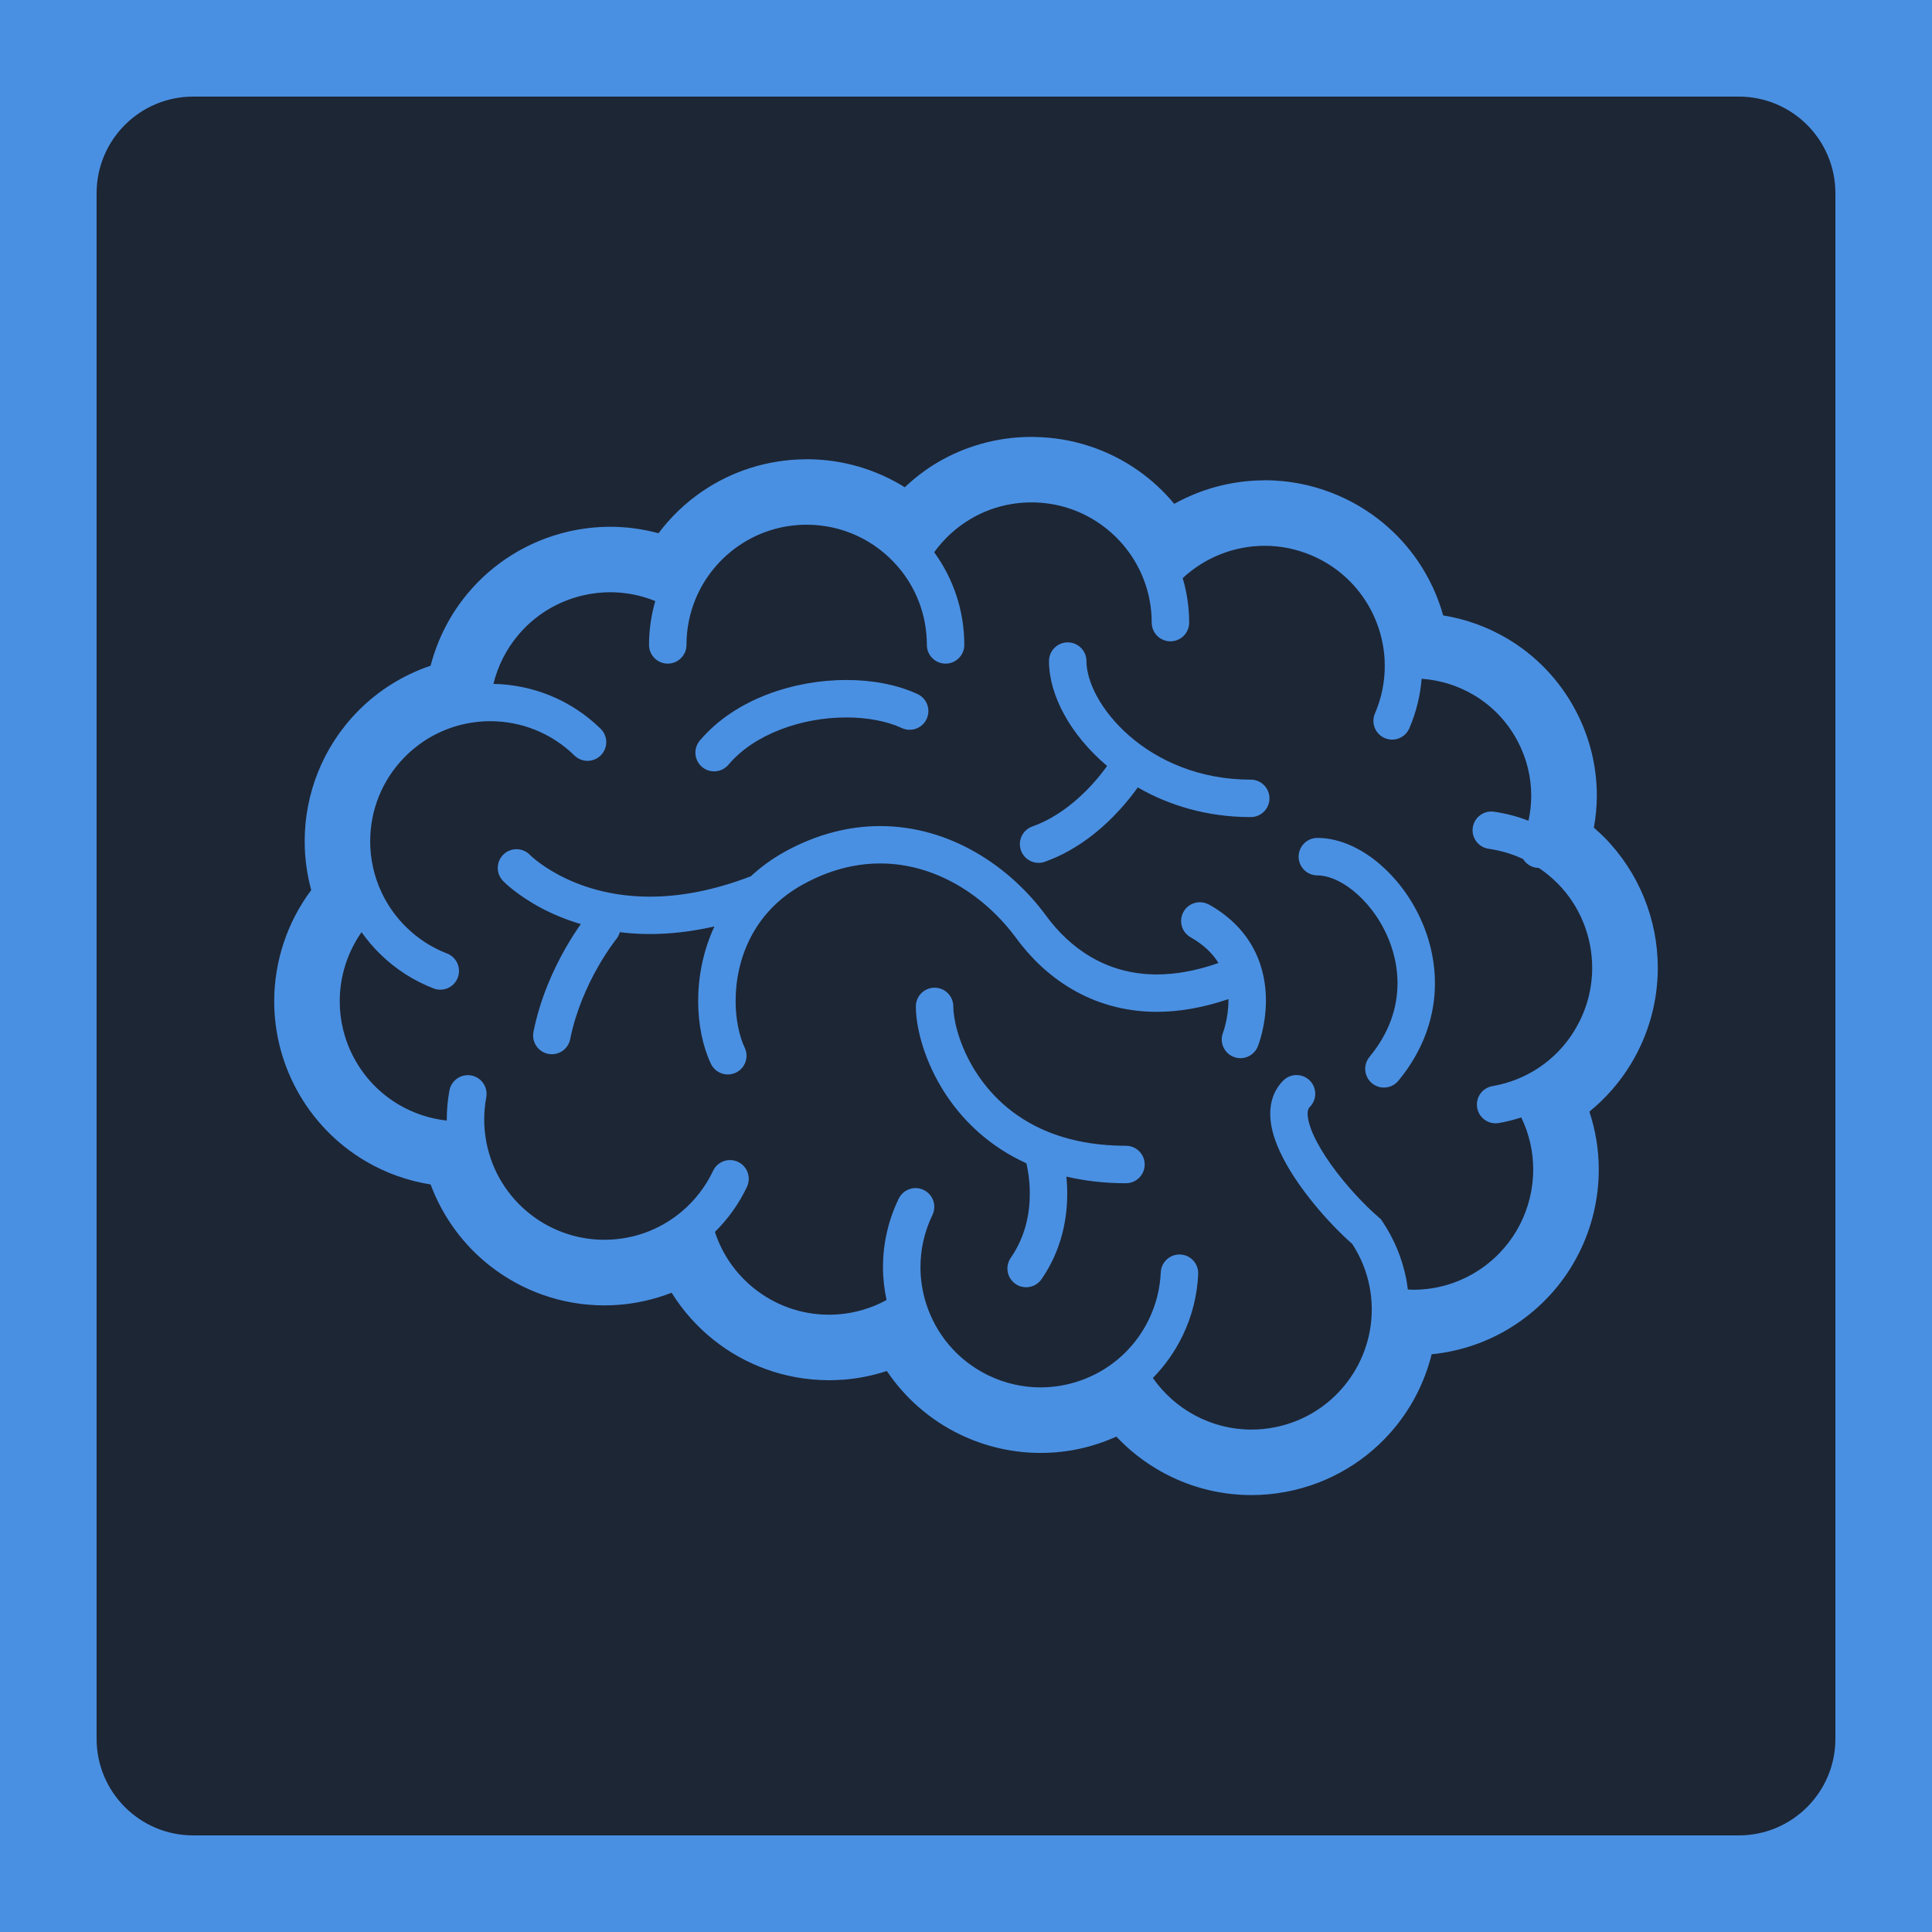
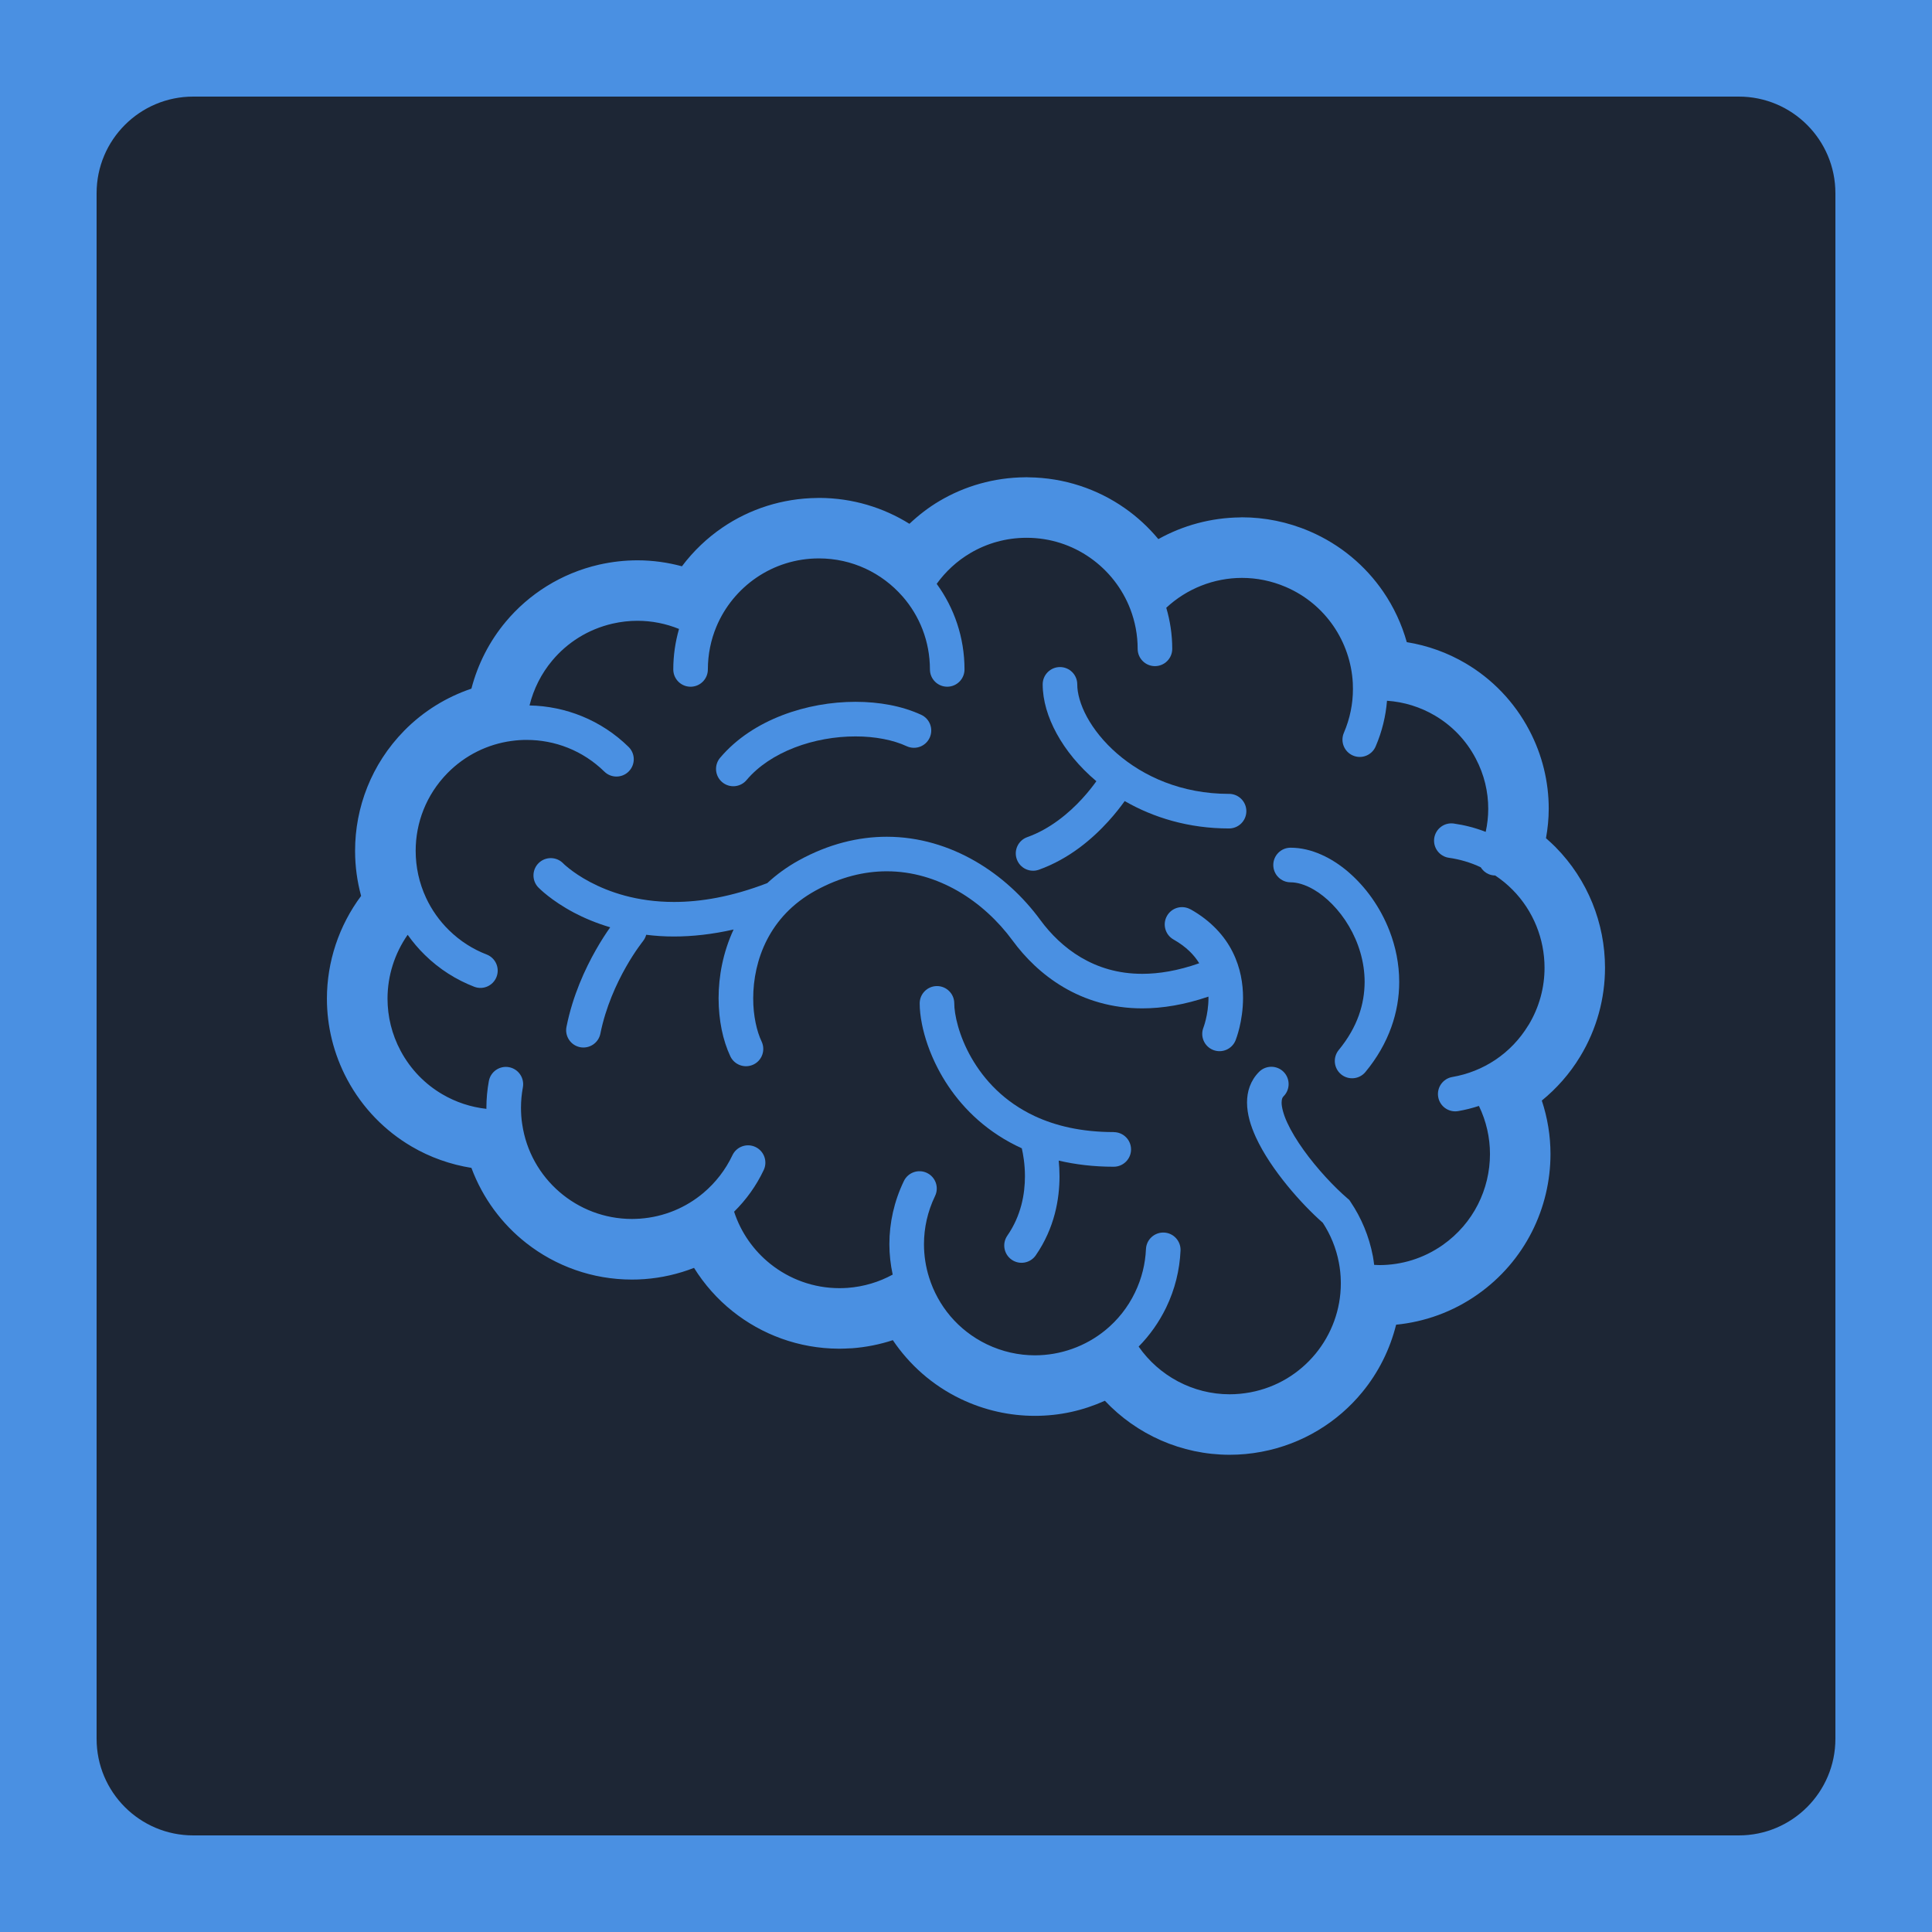
<svg xmlns="http://www.w3.org/2000/svg" id="Calque_1" version="1.1" viewBox="0 0 1000 1000">
  <defs>
    <style>
      .st0 {
-         fill: #1d2635;
+         fill: #4a90e2;
      }

      .st1 {
-         fill: #4a90e2;
+         fill: #1d2635;
      }
    </style>
  </defs>
-   <rect class="st1" width="1000" height="1000" />
-   <rect class="st0" x="50" y="50" width="900" height="900" rx="50" ry="50" />
+   <rect class="st0" width="1000" height="1000" />
+   <rect class="st1" x="50" y="50" width="900" height="900" rx="50" ry="50" />
  <g>
-     <path class="st1" d="M625.8,468.26c-4.66-2.63-10.57-1-13.2,3.67-2.63,4.66-1,10.58,3.67,13.21,7.15,4.07,11.52,8.62,14.4,13.31-11.94,4.2-22.53,5.92-31.89,5.92-13.69-.01-24.89-3.62-34.34-9.17-9.42-5.55-17.03-13.14-22.81-21.01-9.52-12.98-21.9-24.53-36.51-32.96-14.58-8.41-31.45-13.66-49.54-13.66-15.87-.01-32.6,4.07-49.17,13.18-6.78,3.72-12.65,8.06-17.77,12.8-20.16,7.76-37.53,10.56-52.23,10.56-20.94,0-36.58-5.63-47.03-11.16-5.22-2.75-9.12-5.5-11.65-7.49-1.27-1.01-2.19-1.8-2.77-2.33l-.6-.58-.09-.08h0c-3.72-3.81-9.83-3.91-13.67-.21-3.84,3.71-3.96,9.85-.25,13.7.54.54,7.21,7.36,19.95,14.12,5.58,2.95,12.42,5.87,20.33,8.23-2.09,2.95-4.97,7.28-8.09,12.78-6,10.59-12.91,25.45-16.41,42.99-1.05,5.24,2.36,10.35,7.6,11.4,5.25,1.04,10.36-2.36,11.4-7.62,2.95-14.76,8.97-27.88,14.28-37.22,2.64-4.67,5.1-8.38,6.86-10.88.88-1.26,1.59-2.21,2.06-2.83.23-.3.42-.53.52-.67l.12-.14h.01v-.02c.89-1.09,1.49-2.33,1.83-3.61,4.93.61,10.11.98,15.61.96,10.19.01,21.35-1.19,33.36-3.92-5.96,12.84-8.4,26.24-8.41,38.52.02,12.37,2.38,23.59,6.58,32.54,2.29,4.84,8.07,6.9,12.91,4.62s6.9-8.08,4.61-12.91h0c-2.69-5.63-4.75-14.47-4.71-24.25,0-10.56,2.27-22.18,7.74-32.79,5.49-10.6,14.03-20.28,27.25-27.56,13.95-7.64,27.27-10.77,39.85-10.78,14.32,0,27.81,4.14,39.86,11.06,12.04,6.94,22.54,16.72,30.56,27.64,7.05,9.62,16.48,19.1,28.61,26.25,12.11,7.15,26.97,11.86,44.17,11.85,11.38,0,23.75-2.06,37.02-6.58l.03.69c0,4.75-.74,9.06-1.48,12.12-.37,1.53-.73,2.73-.98,3.51-.13.39-.23.67-.29.83l-.05.15v.02h0c-1.96,4.95.45,10.57,5.41,12.55,4.97,1.99,10.61-.43,12.6-5.41.25-.69,4.15-10.37,4.18-23.79,0-7.7-1.35-16.74-5.82-25.66-4.44-8.92-12.12-17.49-23.59-23.94h0l-.02.03h0v.02h0Z" />
-     <path class="st1" d="M647.4,403.55c-26.64,0-48.03-9.8-62.82-22.65-7.38-6.41-13.06-13.58-16.79-20.43-3.75-6.87-5.47-13.4-5.45-18.29,0-5.35-4.34-9.69-9.69-9.69s-9.69,4.34-9.69,9.69c.02,9.11,2.87,18.46,7.8,27.54,5.16,9.46,12.7,18.66,22.28,26.74-1.93,2.68-4.6,6.14-8,9.84-7.38,8.06-18.03,16.99-30.72,21.49-5.04,1.8-7.67,7.35-5.87,12.38,1.8,5.04,7.34,7.68,12.38,5.88,17.24-6.2,30.15-17.49,38.9-27.11,3.9-4.29,6.93-8.22,9.18-11.37,16.03,9.25,35.83,15.36,58.48,15.35,5.34,0,9.69-4.34,9.69-9.69s-4.35-9.7-9.7-9.7h.01v.02h0Z" />
-     <path class="st1" d="M582.8,593.04c-18.13,0-32.54-3.5-44.11-8.85-17.33-8.04-28.57-20.42-35.64-32.74-3.53-6.15-5.96-12.27-7.49-17.65-1.54-5.35-2.15-10.05-2.13-12.88,0-5.35-4.34-9.69-9.69-9.69s-9.69,4.34-9.69,9.69c0,3.49.42,7.35,1.27,11.6,1.48,7.41,4.29,15.95,8.85,24.77,6.84,13.21,17.69,27.07,33.91,37.61,4.06,2.66,8.45,5.07,13.19,7.23.74,3.17,1.76,8.84,1.76,15.67,0,4.97-.53,10.51-2.03,16.18s-3.95,11.46-7.84,17.08c-3.05,4.41-1.95,10.44,2.45,13.49,4.4,3.04,10.43,1.95,13.48-2.45,5.29-7.65,8.64-15.6,10.64-23.17,2-7.58,2.67-14.8,2.67-21.14,0-3.16-.18-6.1-.43-8.78,9.34,2.18,19.57,3.44,30.83,3.43,5.34,0,9.69-4.35,9.69-9.7s-4.34-9.69-9.69-9.69h-.01.01Z" />
-     <path class="st1" d="M714.43,447.48c-4.8-4.14-9.97-7.52-15.44-9.93-5.46-2.41-11.23-3.84-17.13-3.84-5.35,0-9.69,4.34-9.69,9.69s4.34,9.7,9.69,9.7c3.56-.01,8.08,1.23,12.81,3.97,7.1,4.07,14.49,11.39,19.86,20.55,5.41,9.16,8.82,20.04,8.82,31.29-.04,12.38-3.94,25.3-14.5,38.14-3.4,4.14-2.83,10.23,1.3,13.65,4.13,3.4,10.23,2.82,13.64-1.3,13.3-16.05,18.97-33.83,18.93-50.48,0-10.11-2.02-19.78-5.43-28.6-5.12-13.21-13.27-24.52-22.87-32.82h0v-.02h.01Z" />
-     <path class="st1" d="M377.03,395.83h0c6.65-7.9,16.14-14.08,26.95-18.24,10.79-4.17,22.84-6.26,34.11-6.24,10.98-.02,21.2,2,28.69,5.49,4.86,2.23,10.62.13,12.86-4.75,2.24-4.86.12-10.6-4.73-12.85-10.83-4.98-23.55-7.26-36.82-7.28-13.62,0-27.83,2.46-41.07,7.53-13.21,5.09-25.51,12.86-34.78,23.81-3.46,4.09-2.95,10.2,1.13,13.66,4.09,3.47,10.2,2.94,13.66-1.13h0Z" />
-     <polygon class="st1" points="815.6 367.83 815.6 367.84 815.6 367.84 815.6 367.83" />
-     <polygon class="st1" points="612.12 691.33 612.12 691.34 612.12 691.34 612.12 691.33" />
-     <path class="st1" d="M830.4,433.43c-1.72-1.74-3.55-3.39-5.42-5.02.97-5.43,1.54-10.96,1.54-16.57,0-14.87-3.54-30.02-10.93-44.01-8.44-16.03-20.94-28.75-35.53-37.36-10.2-6.03-21.43-10.06-33.07-11.93-2.83-10.05-7.25-19.61-13.2-28.28-9.9-14.46-23.99-26.43-41.22-33.83-12.33-5.3-25.26-7.85-37.96-7.85,0,0-.39,0-1.1.05-16.13.19-31.83,4.42-45.72,12.16-5.44-6.55-11.71-12.37-18.71-17.27-15.32-10.77-34.06-17.15-54.11-17.35-.23,0-.51-.02-.85-.04h-.26c-.19,0-.41,0-.69.02-17.46.14-33.96,4.95-48.05,13.3-6.11,3.6-11.68,7.93-16.8,12.76-14.6-9.1-31.85-14.41-50.24-14.51h-.61c-.22,0-.5,0-.86.03-19.56.19-37.89,6.24-53,16.53-8.76,5.95-16.42,13.31-22.77,21.75-8.02-2.17-16.39-3.35-24.95-3.35-7.12,0-14.34.81-21.53,2.44-21.17,4.86-39.26,16.47-52.22,31.97h0c-9.09,10.86-15.66,23.68-19.26,37.5-13.81,4.68-26.83,12.53-37.71,23.62,0,.01-.02.02-.03.04-18.26,18.61-27.44,42.97-27.43,67.14v.4h0c.02,8.4,1.16,16.79,3.38,24.93-12.44,16.66-19.15,36.88-19.16,57.58,0,15.32,3.69,30.91,11.37,45.27,8.63,16.13,21.32,28.91,36.09,37.56,10.36,6.08,21.73,10.09,33.5,11.97,6.27,16.85,17.02,31.39,30.79,42.16,16.36,12.83,37.01,20.42,59.13,20.42,2.29,0,4.59-.07,6.88-.25h.1c9.76-.71,19.13-2.9,27.84-6.3,5.79,9.29,13.07,17.49,21.54,24.26,16.36,13.1,37.17,20.92,59.47,21.02.08.01.15.01.22.01h.74c1.78-.02,3.57-.09,5.35-.21h.02l1.05-.02c7.98-.59,15.69-2.14,23-4.55,9.21,13.67,22.03,25.2,37.89,32.86h0c13.39,6.45,27.66,9.55,41.68,9.55s26.99-2.96,39.24-8.45c17.8,18.9,42.88,30.25,69.88,30.27,5.92,0,11.9-.54,17.89-1.68,22.99-4.32,42.7-16.62,56.47-33.43h0c9-10.94,15.48-23.85,18.95-37.78,15.9-1.56,31.68-7.1,45.62-16.92,13.27-9.31,23.55-21.48,30.44-35.07,6.89-13.58,10.44-28.55,10.44-43.66,0-10.07-1.64-20.19-4.86-29.93,8.28-6.75,15.6-14.96,21.43-24.58,9.44-15.52,13.98-32.83,13.98-49.85,0-24.87-9.65-49.27-27.67-67.53h0v-.02h0v.03h0ZM815.09,533.19c-9.74,16.05-25.44,26.03-42.6,28.99-5.28.9-8.82,5.93-7.91,11.19.9,5.28,5.92,8.82,11.19,7.91,3.94-.67,7.82-1.66,11.63-2.89,4.15,8.57,6.19,17.76,6.19,26.92,0,9.79-2.31,19.54-6.77,28.31-4.46,8.78-11.05,16.59-19.69,22.68-10.88,7.63-23.23,11.26-35.55,11.27-.96,0-1.93-.07-2.89-.13-.21-1.61-.41-3.22-.7-4.82h0c-2.13-11.25-6.49-21.54-12.5-30.46l-.73-1.09-1-.86c-7.34-6.28-17.08-16.61-24.61-27.14-3.77-5.26-6.99-10.57-9.16-15.29-2.19-4.73-3.19-8.87-3.16-11.31,0-1.09.17-1.82.35-2.33.19-.48.37-.78.75-1.16,3.78-3.77,3.78-9.92,0-13.7-3.79-3.78-9.92-3.78-13.7,0h0c-2.36,2.35-4.14,5.2-5.24,8.17-1.09,2.97-1.53,6.04-1.53,9.02.03,6.71,2.06,13.07,4.92,19.38,4.33,9.42,10.79,18.76,17.76,27.3,6.57,8.02,13.54,15.21,19.8,20.73,4.31,6.63,7.45,14.11,9,22.34.65,3.47,1.02,6.9,1.06,10.22v.05c.01.45.02.88.02,1.33,0,14.65-5.21,28.5-14.17,39.42-8.98,10.9-21.6,18.8-36.54,21.62-3.91.73-7.79,1.09-11.61,1.09-20.55.01-39.56-10.3-50.98-26.73,6.15-6.23,11.39-13.57,15.4-21.85,4.98-10.29,7.58-21.16,8.06-31.92.24-5.36-3.91-9.89-9.25-10.12-5.35-.23-9.88,3.91-10.12,9.25-.37,8.23-2.34,16.48-6.15,24.33v.02c-4.06,8.42-9.75,15.46-16.52,21.03l-.03.02c-11.1,9.11-25.16,14.13-39.52,14.13-9.05,0-18.23-1.99-26.95-6.18-16.15-7.8-27.37-21.58-32.34-37.43h0c-1.9-6.02-2.87-12.32-2.87-18.67,0-9.05,1.99-18.22,6.2-26.98,2.33-4.82.3-10.6-4.53-12.93-4.82-2.33-10.61-.29-12.94,4.53-5.5,11.4-8.13,23.51-8.13,35.39,0,5.76.66,11.46,1.85,17.05-7.57,4.14-16.11,6.77-25.33,7.45h-.02c-1.5.09-3,.15-4.46.15-14.55,0-28.03-5.04-38.75-13.61-9.32-7.45-16.48-17.55-20.29-29.24,6.82-6.72,12.48-14.6,16.6-23.34,2.28-4.83.22-10.62-4.62-12.91s-10.62-.22-12.91,4.62c-3.83,8.12-9.4,15.32-16.25,21.1-9.7,8.18-21.95,13.46-35.58,14.44h-.02c-1.5.09-2.99.16-4.46.16-30.78.01-57.04-22.69-61.47-53.11v-.07l-.02-.07c-.24-1.44-.41-2.95-.51-4.51-.1-1.52-.16-3.01-.16-4.49,0-3.93.37-7.76,1.06-11.5.96-5.27-2.5-10.32-7.77-11.3-5.26-.96-10.32,2.51-11.29,7.77-.9,4.87-1.38,9.9-1.38,15.02l.02.56c-8.72-.96-17.17-3.74-24.74-8.18-9.55-5.6-17.7-13.79-23.33-24.29-5.01-9.36-7.35-19.37-7.36-29.27,0-12.77,3.96-25.31,11.29-35.78,2.81,3.97,6,7.75,9.58,11.26,8.16,8.02,17.64,13.97,27.69,17.85,4.99,1.94,10.6-.54,12.53-5.54s-.56-10.6-5.54-12.53c-7.67-2.96-14.85-7.48-21.1-13.61h0c-5.49-5.38-9.75-11.52-12.83-18.09-3.9-8.32-5.85-17.35-5.85-26.39,0-15.73,5.89-31.36,17.76-43.5,10.09-10.27,22.78-16.28,35.98-18.08h.06c2.79-.39,5.59-.59,8.41-.57,15.73.01,31.39,5.9,43.51,17.76,3.82,3.74,9.96,3.68,13.7-.15s3.68-9.96-.15-13.7c-15.43-15.12-35.44-22.84-55.49-23.22,2.28-9.28,6.64-17.89,12.73-25.16,8.42-10.06,20-17.5,33.79-20.69,4.68-1.07,9.35-1.59,13.94-1.59,8.12,0,16.02,1.61,23.31,4.57-2.07,7.22-3.22,14.82-3.22,22.69,0,5.35,4.34,9.69,9.69,9.69s9.69-4.34,9.69-9.69c0-8.48,1.71-16.58,4.76-23.92,4.68-11.23,12.59-20.81,22.54-27.58,9.97-6.77,21.93-10.69,34.91-10.71,18.67.01,35.34,8.18,46.78,21.21h.02c9.61,10.95,15.4,25.26,15.41,41,0,5.35,4.34,9.69,9.69,9.69s9.69-4.34,9.69-9.69c0-17.89-5.78-34.5-15.59-47.95,5.02-6.96,11.41-12.84,18.81-17.21,9.26-5.48,20.02-8.6,31.59-8.6,13.29,0,25.53,4.15,35.63,11.24,10.1,7.08,18.02,17.1,22.48,28.79h0c2.63,6.9,4.09,14.34,4.09,22.19,0,5.35,4.34,9.69,9.69,9.69s9.69-4.34,9.69-9.69c0-8-1.19-15.72-3.35-23.02,11.47-10.69,26.7-16.74,42.42-16.74,8.21,0,16.53,1.64,24.57,5.09,11.22,4.83,20.23,12.52,26.66,21.88,6.42,9.35,10.2,20.36,10.85,31.74.06,1.16.09,2.35.09,3.53,0,8.2-1.62,16.52-5.08,24.56-2.12,4.92.16,10.62,5.07,12.73,4.92,2.13,10.62-.16,12.73-5.08,3.59-8.35,5.67-17,6.36-25.61,9.5.64,18.75,3.51,26.94,8.36,9.35,5.54,17.32,13.61,22.77,23.97h0c4.78,9.05,7.01,18.69,7.02,28.21,0,4.37-.5,8.69-1.42,12.93-5.85-2.26-11.86-3.81-17.9-4.67-5.3-.74-10.19,2.94-10.94,8.25-.74,5.29,2.94,10.19,8.24,10.94,6.08.86,12.07,2.61,17.82,5.31,1.02,1.66,2.52,3.03,4.44,3.84,1.19.51,2.44.75,3.67.76,3.57,2.39,6.83,5.06,9.73,8.01l-.13-.14.16.16c11.61,11.72,17.89,27.56,17.88,43.68,0,11.01-2.9,22.12-9.05,32.23h.03,0Z" />
+     <path class="st0" d="M616.21,470.69c-4.3-2.43-9.76-.92-12.19,3.39-2.43,4.3-.92,9.77,3.39,12.2,6.6,3.76,10.64,7.96,13.3,12.3-11.03,3.88-20.81,5.47-29.46,5.47-12.65,0-22.99-3.34-31.72-8.47-8.7-5.13-15.73-12.14-21.07-19.41-8.79-11.99-20.23-22.66-33.73-30.45-13.47-7.77-29.05-12.62-45.76-12.62-14.66,0-30.11,3.76-45.42,12.18-6.26,3.44-11.69,7.45-16.42,11.82-18.62,7.17-34.67,9.75-48.25,9.75-19.34,0-33.79-5.2-43.44-10.31-4.82-2.54-8.42-5.08-10.76-6.92-1.17-.93-2.02-1.66-2.56-2.15l-.55-.54-.08-.07h0c-3.44-3.52-9.08-3.61-12.63-.19-3.55,3.43-3.66,9.1-.23,12.66.5.5,6.66,6.8,18.43,13.04,5.15,2.73,11.47,5.42,18.78,7.6-1.93,2.73-4.59,6.72-7.47,11.81-5.54,9.78-11.93,23.51-15.16,39.71-.97,4.84,2.18,9.56,7.02,10.53,4.85.96,9.57-2.18,10.53-7.04,2.73-13.63,8.29-25.75,13.19-34.38,2.44-4.31,4.71-7.74,6.34-10.05.81-1.16,1.47-2.04,1.9-2.61.21-.28.39-.49.48-.62l.11-.13h0v-.02c.82-1.01,1.38-2.15,1.69-3.33,4.55.56,9.34.91,14.42.89,9.41,0,19.72-1.1,30.82-3.62-5.51,11.86-7.76,24.24-7.77,35.58.02,11.43,2.2,21.79,6.08,30.06,2.12,4.47,7.45,6.37,11.93,4.27s6.37-7.46,4.26-11.93h0c-2.48-5.2-4.39-13.37-4.35-22.4,0-9.75,2.1-20.49,7.15-30.29,5.07-9.79,12.96-18.73,25.17-25.46,12.89-7.06,25.19-9.95,36.81-9.96,13.23,0,25.69,3.82,36.82,10.22,11.12,6.41,20.82,15.45,28.23,25.53,6.51,8.89,15.22,17.64,26.43,24.25,11.19,6.6,24.91,10.96,40.8,10.95,10.51,0,21.94-1.9,34.2-6.08l.03.64c0,4.39-.68,8.37-1.37,11.2-.34,1.41-.67,2.52-.91,3.24-.12.36-.21.62-.27.77l-.05.14v.02h0c-1.81,4.57.42,9.76,5,11.59,4.59,1.84,9.8-.4,11.64-5,.23-.64,3.83-9.58,3.86-21.98,0-7.11-1.25-15.46-5.38-23.7-4.1-8.24-11.2-16.16-21.79-22.11h0l-.02.03h0v.02h0Z" />
+     <path class="st0" d="M636.16,410.91c-24.61,0-44.37-9.05-58.03-20.92-6.82-5.92-12.06-12.54-15.51-18.87-3.46-6.35-5.05-12.38-5.03-16.9,0-4.94-4.01-8.95-8.95-8.95s-8.95,4.01-8.95,8.95c.02,8.42,2.65,17.05,7.21,25.44,4.77,8.74,11.73,17.24,20.58,24.7-1.78,2.48-4.25,5.67-7.39,9.09-6.82,7.45-16.66,15.69-28.38,19.85-4.66,1.66-7.09,6.79-5.42,11.44,1.66,4.66,6.78,7.09,11.44,5.43,15.93-5.73,27.85-16.16,35.93-25.04,3.6-3.96,6.4-7.59,8.48-10.5,14.81,8.54,33.1,14.19,54.02,14.18,4.93,0,8.95-4.01,8.95-8.95s-4.02-8.96-8.96-8.96h0v.02h0Z" />
+     <path class="st0" d="M576.49,585.96c-16.75,0-30.06-3.23-40.75-8.18-16.01-7.43-26.39-18.86-32.92-30.24-3.26-5.68-5.51-11.33-6.92-16.3-1.42-4.94-1.99-9.28-1.97-11.9,0-4.94-4.01-8.95-8.95-8.95s-8.95,4.01-8.95,8.95c0,3.22.39,6.79,1.17,10.72,1.37,6.85,3.96,14.73,8.18,22.88,6.32,12.2,16.34,25.01,31.32,34.74,3.75,2.46,7.81,4.68,12.18,6.68.68,2.93,1.63,8.17,1.63,14.48,0,4.59-.49,9.71-1.88,14.95s-3.65,10.59-7.24,15.78c-2.82,4.07-1.8,9.64,2.26,12.46,4.06,2.81,9.63,1.8,12.45-2.26,4.89-7.07,7.98-14.41,9.83-21.4,1.85-7,2.47-13.67,2.47-19.53,0-2.92-.17-5.63-.4-8.11,8.63,2.01,18.08,3.18,28.48,3.17,4.93,0,8.95-4.02,8.95-8.96s-4.01-8.95-8.95-8.95h0,0Z" />
+     <path class="st0" d="M698.08,451.49c-4.43-3.82-9.21-6.95-14.26-9.17-5.04-2.23-10.37-3.55-15.82-3.55-4.94,0-8.95,4.01-8.95,8.95s4.01,8.96,8.95,8.96c3.29,0,7.46,1.14,11.83,3.67,6.56,3.76,13.39,10.52,18.35,18.98,5,8.46,8.15,18.51,8.15,28.9-.04,11.44-3.64,23.37-13.39,35.23-3.14,3.82-2.61,9.45,1.2,12.61,3.82,3.14,9.45,2.61,12.6-1.2,12.29-14.83,17.52-31.25,17.49-46.63,0-9.34-1.87-18.27-5.02-26.42-4.73-12.2-12.26-22.65-21.13-30.32h0v-.02h0Z" />
+     <path class="st0" d="M386.4,403.78h0c6.14-7.3,14.91-13.01,24.9-16.85,9.97-3.85,21.1-5.78,31.51-5.76,10.14-.02,19.58,1.85,26.5,5.07,4.49,2.06,9.81.12,11.88-4.39,2.07-4.49.11-9.79-4.37-11.87-10-4.6-21.75-6.71-34.01-6.72-12.58,0-25.71,2.27-37.94,6.96-12.2,4.7-23.57,11.88-32.13,21.99-3.2,3.78-2.73,9.42,1.04,12.62,3.78,3.21,9.42,2.72,12.62-1.04h0Z" />
+     <polygon class="st0" points="791.54 377.92 791.54 377.92 791.54 377.92 791.54 377.92" />
+     <polygon class="st0" points="603.57 676.75 603.57 676.76 603.57 676.76 603.57 676.75" />
+     <path class="st0" d="M805.21,438.51c-1.59-1.61-3.28-3.13-5.01-4.64.9-5.02,1.42-10.12,1.42-15.31,0-13.74-3.27-27.73-10.1-40.65-7.8-14.81-19.34-26.56-32.82-34.51-9.42-5.57-19.8-9.29-30.55-11.02-2.61-9.28-6.7-18.11-12.19-26.12-9.15-13.36-22.16-24.42-38.08-31.25-11.39-4.9-23.33-7.25-35.07-7.25,0,0-.36,0-1.02.05-14.9.18-29.4,4.08-42.23,11.23-5.03-6.05-10.82-11.43-17.28-15.95-14.15-9.95-31.46-15.84-49.98-16.03-.21,0-.47-.02-.79-.04h-.24c-.18,0-.38,0-.64.02-16.13.13-31.37,4.57-44.39,12.29-5.64,3.33-10.79,7.33-15.52,11.79-13.49-8.41-29.42-13.31-46.41-13.4h-.56c-.2,0-.46,0-.79.03-18.07.18-35,5.76-48.96,15.27-8.09,5.5-15.17,12.3-21.03,20.09-7.41-2-15.14-3.09-23.05-3.09-6.58,0-13.25.75-19.89,2.25-19.56,4.49-36.27,15.21-48.24,29.53h0c-8.4,10.03-14.47,21.87-17.79,34.64-12.76,4.32-24.78,11.57-34.84,21.82,0,0-.02.02-.03.04-16.87,17.19-25.35,39.69-25.34,62.02v.37h0c.02,7.76,1.07,15.51,3.12,23.03-11.49,15.39-17.69,34.07-17.7,53.19,0,14.15,3.41,28.55,10.5,41.82,7.97,14.9,19.69,26.71,33.34,34.7,9.57,5.62,20.07,9.32,30.95,11.06,5.79,15.57,15.72,29,28.44,38.95,15.11,11.85,34.19,18.86,54.62,18.86,2.12,0,4.24-.06,6.36-.23h.09c9.02-.66,17.67-2.68,25.72-5.82,5.35,8.58,12.07,16.16,19.9,22.41,15.11,12.1,34.34,19.33,54.94,19.42.07,0,.14,0,.2,0h.68c1.64-.02,3.3-.08,4.94-.19h.02l.97-.02c7.37-.55,14.49-1.98,21.25-4.2,8.51,12.63,20.35,23.28,35,30.35h0c12.37,5.96,25.55,8.82,38.5,8.82s24.93-2.73,36.25-7.81c16.44,17.46,39.61,27.94,64.55,27.96,5.47,0,10.99-.5,16.53-1.55,21.24-3.99,39.44-15.35,52.16-30.88h0c8.31-10.11,14.3-22.03,17.51-34.9,14.69-1.44,29.26-6.56,42.14-15.63,12.26-8.6,21.75-19.84,28.12-32.4,6.36-12.54,9.64-26.37,9.64-40.33,0-9.3-1.51-18.65-4.49-27.65,7.65-6.24,14.41-13.82,19.8-22.71,8.72-14.34,12.91-30.33,12.91-46.05,0-22.97-8.91-45.51-25.56-62.38h0v-.02h0v.03h0ZM791.07,530.67c-9,14.83-23.5,24.05-39.35,26.78-4.88.83-8.15,5.48-7.31,10.34.83,4.88,5.47,8.15,10.34,7.31,3.64-.62,7.22-1.53,10.74-2.67,3.83,7.92,5.72,16.41,5.72,24.87,0,9.04-2.13,18.05-6.25,26.15-4.12,8.11-10.21,15.33-18.19,20.95-10.05,7.05-21.46,10.4-32.84,10.41-.89,0-1.78-.06-2.67-.12-.19-1.49-.38-2.97-.65-4.45h0c-1.97-10.39-6-19.9-11.55-28.14l-.67-1.01-.92-.79c-6.78-5.8-15.78-15.34-22.73-25.07-3.48-4.86-6.46-9.76-8.46-14.12-2.02-4.37-2.95-8.19-2.92-10.45,0-1.01.16-1.68.32-2.15.18-.44.34-.72.69-1.07,3.49-3.48,3.49-9.16,0-12.66-3.5-3.49-9.16-3.49-12.66,0h0c-2.18,2.17-3.82,4.8-4.84,7.55-1.01,2.74-1.41,5.58-1.41,8.33.03,6.2,1.9,12.07,4.54,17.9,4,8.7,9.97,17.33,16.41,25.22,6.07,7.41,12.51,14.05,18.29,19.15,3.98,6.12,6.88,13.03,8.31,20.64.6,3.21.94,6.37.98,9.44v.05c0,.42.02.81.02,1.23,0,13.53-4.81,26.33-13.09,36.41-8.3,10.07-19.95,17.37-33.75,19.97-3.61.67-7.2,1.01-10.72,1.01-18.98,0-36.54-9.51-47.09-24.69,5.68-5.76,10.52-12.54,14.23-20.18,4.6-9.51,7-19.55,7.45-29.49.22-4.95-3.61-9.14-8.54-9.35-4.94-.21-9.13,3.61-9.35,8.54-.34,7.6-2.16,15.22-5.68,22.48v.02c-3.75,7.78-9.01,14.28-15.26,19.43l-.03.02c-10.25,8.42-23.24,13.05-36.51,13.05-8.36,0-16.84-1.84-24.9-5.71-14.92-7.21-25.28-19.93-29.87-34.58h0c-1.76-5.56-2.65-11.38-2.65-17.25,0-8.36,1.84-16.83,5.73-24.92,2.15-4.45.28-9.79-4.18-11.94-4.45-2.15-9.8-.27-11.95,4.18-5.08,10.53-7.51,21.72-7.51,32.69,0,5.32.61,10.59,1.71,15.75-6.99,3.82-14.88,6.25-23.4,6.88h-.02c-1.39.08-2.77.14-4.12.14-13.44,0-25.89-4.66-35.8-12.57-8.61-6.88-15.22-16.21-18.74-27.01,6.3-6.21,11.53-13.49,15.33-21.56,2.11-4.46.2-9.81-4.27-11.93s-9.81-.2-11.93,4.27c-3.54,7.5-8.68,14.15-15.01,19.49-8.96,7.56-20.28,12.43-32.87,13.34h-.02c-1.39.08-2.76.15-4.12.15-28.43,0-52.69-20.96-56.78-49.06v-.06l-.02-.06c-.22-1.33-.38-2.73-.47-4.17-.09-1.4-.15-2.78-.15-4.15,0-3.63.34-7.17.98-10.62.89-4.87-2.31-9.53-7.18-10.44-4.86-.89-9.53,2.32-10.43,7.18-.83,4.5-1.27,9.15-1.27,13.87l.02.52c-8.06-.89-15.86-3.45-22.85-7.56-8.82-5.17-16.35-12.74-21.55-22.44-4.63-8.65-6.79-17.89-6.8-27.04,0-11.8,3.66-23.38,10.43-33.05,2.6,3.67,5.54,7.16,8.85,10.4,7.54,7.41,16.3,12.9,25.58,16.49,4.61,1.79,9.79-.5,11.57-5.12s-.52-9.79-5.12-11.57c-7.09-2.73-13.72-6.91-19.49-12.57h0c-5.07-4.97-9.01-10.64-11.85-16.71-3.6-7.69-5.4-16.03-5.4-24.38,0-14.53,5.44-28.97,16.41-40.18,9.32-9.49,21.04-15.04,33.24-16.7h.06c2.58-.36,5.16-.55,7.77-.53,14.53,0,29,5.45,40.19,16.41,3.53,3.45,9.2,3.4,12.66-.14s3.4-9.2-.14-12.66c-14.25-13.97-32.74-21.1-51.26-21.45,2.11-8.57,6.13-16.53,11.76-23.24,7.78-9.29,18.48-16.17,31.21-19.11,4.32-.99,8.64-1.47,12.88-1.47,7.5,0,14.8,1.49,21.53,4.22-1.91,6.67-2.97,13.69-2.97,20.96,0,4.94,4.01,8.95,8.95,8.95s8.95-4.01,8.95-8.95c0-7.83,1.58-15.32,4.4-22.1,4.32-10.37,11.63-19.22,20.82-25.48,9.21-6.25,20.26-9.88,32.25-9.89,17.25,0,32.65,7.56,43.21,19.59h.02c8.88,10.12,14.23,23.33,14.24,37.87,0,4.94,4.01,8.95,8.95,8.95s8.95-4.01,8.95-8.95c0-16.53-5.34-31.87-14.4-44.29,4.64-6.43,10.54-11.86,17.38-15.9,8.55-5.06,18.49-7.94,29.18-7.94,12.28,0,23.58,3.83,32.91,10.38,9.33,6.54,16.65,15.8,20.77,26.6h0c2.43,6.37,3.78,13.25,3.78,20.5,0,4.94,4.01,8.95,8.95,8.95s8.95-4.01,8.95-8.95c0-7.39-1.1-14.52-3.09-21.26,10.6-9.88,24.66-15.46,39.19-15.46,7.58,0,15.27,1.51,22.7,4.7,10.36,4.46,18.69,11.57,24.63,20.21,5.93,8.64,9.42,18.81,10.02,29.32.06,1.07.08,2.17.08,3.26,0,7.57-1.5,15.26-4.69,22.69-1.96,4.54.15,9.81,4.68,11.76,4.54,1.97,9.81-.15,11.76-4.69,3.32-7.71,5.24-15.7,5.88-23.66,8.78.59,17.32,3.24,24.89,7.72,8.64,5.12,16,12.57,21.03,22.14h0c4.42,8.36,6.48,17.27,6.48,26.06,0,4.04-.46,8.03-1.31,11.94-5.4-2.09-10.96-3.52-16.54-4.31-4.9-.68-9.41,2.72-10.11,7.62-.68,4.89,2.72,9.41,7.61,10.11,5.62.79,11.15,2.41,16.46,4.91.94,1.53,2.33,2.8,4.1,3.55,1.1.47,2.25.69,3.39.7,3.3,2.21,6.31,4.67,8.99,7.4l-.12-.13.15.15c10.72,10.83,16.53,25.46,16.52,40.35,0,10.17-2.68,20.43-8.36,29.77h.03,0Z" />
  </g>
</svg>
